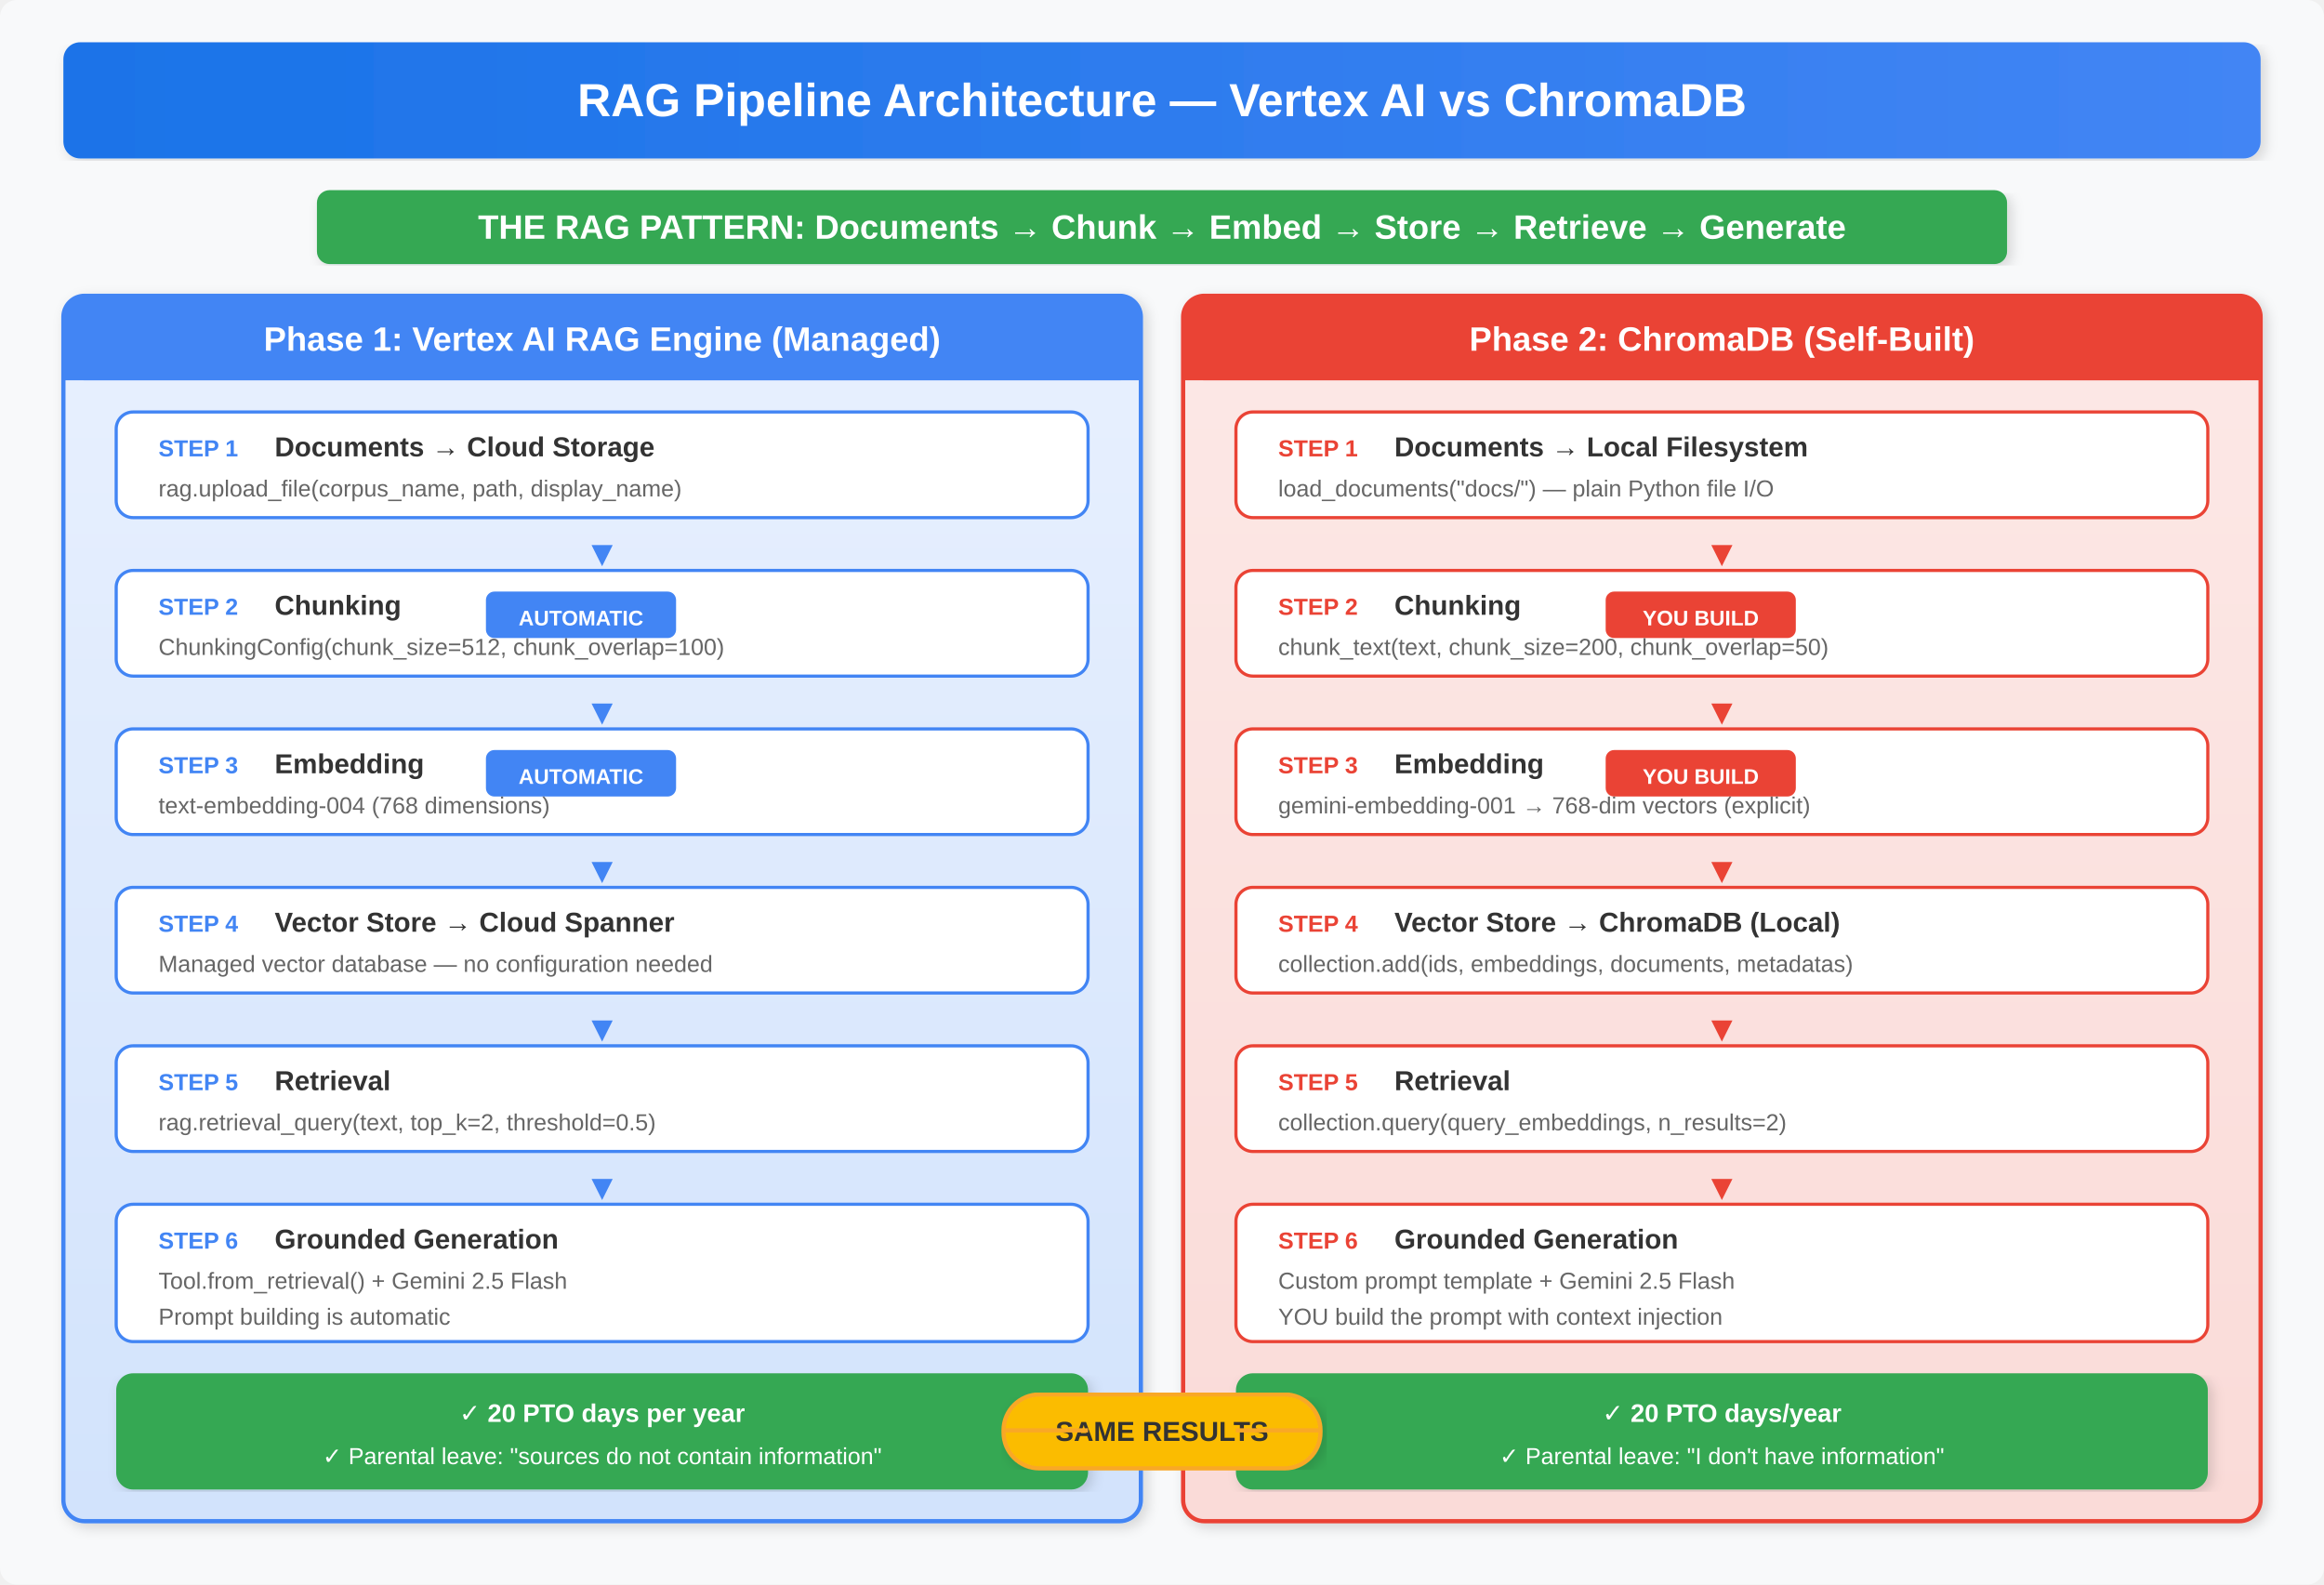
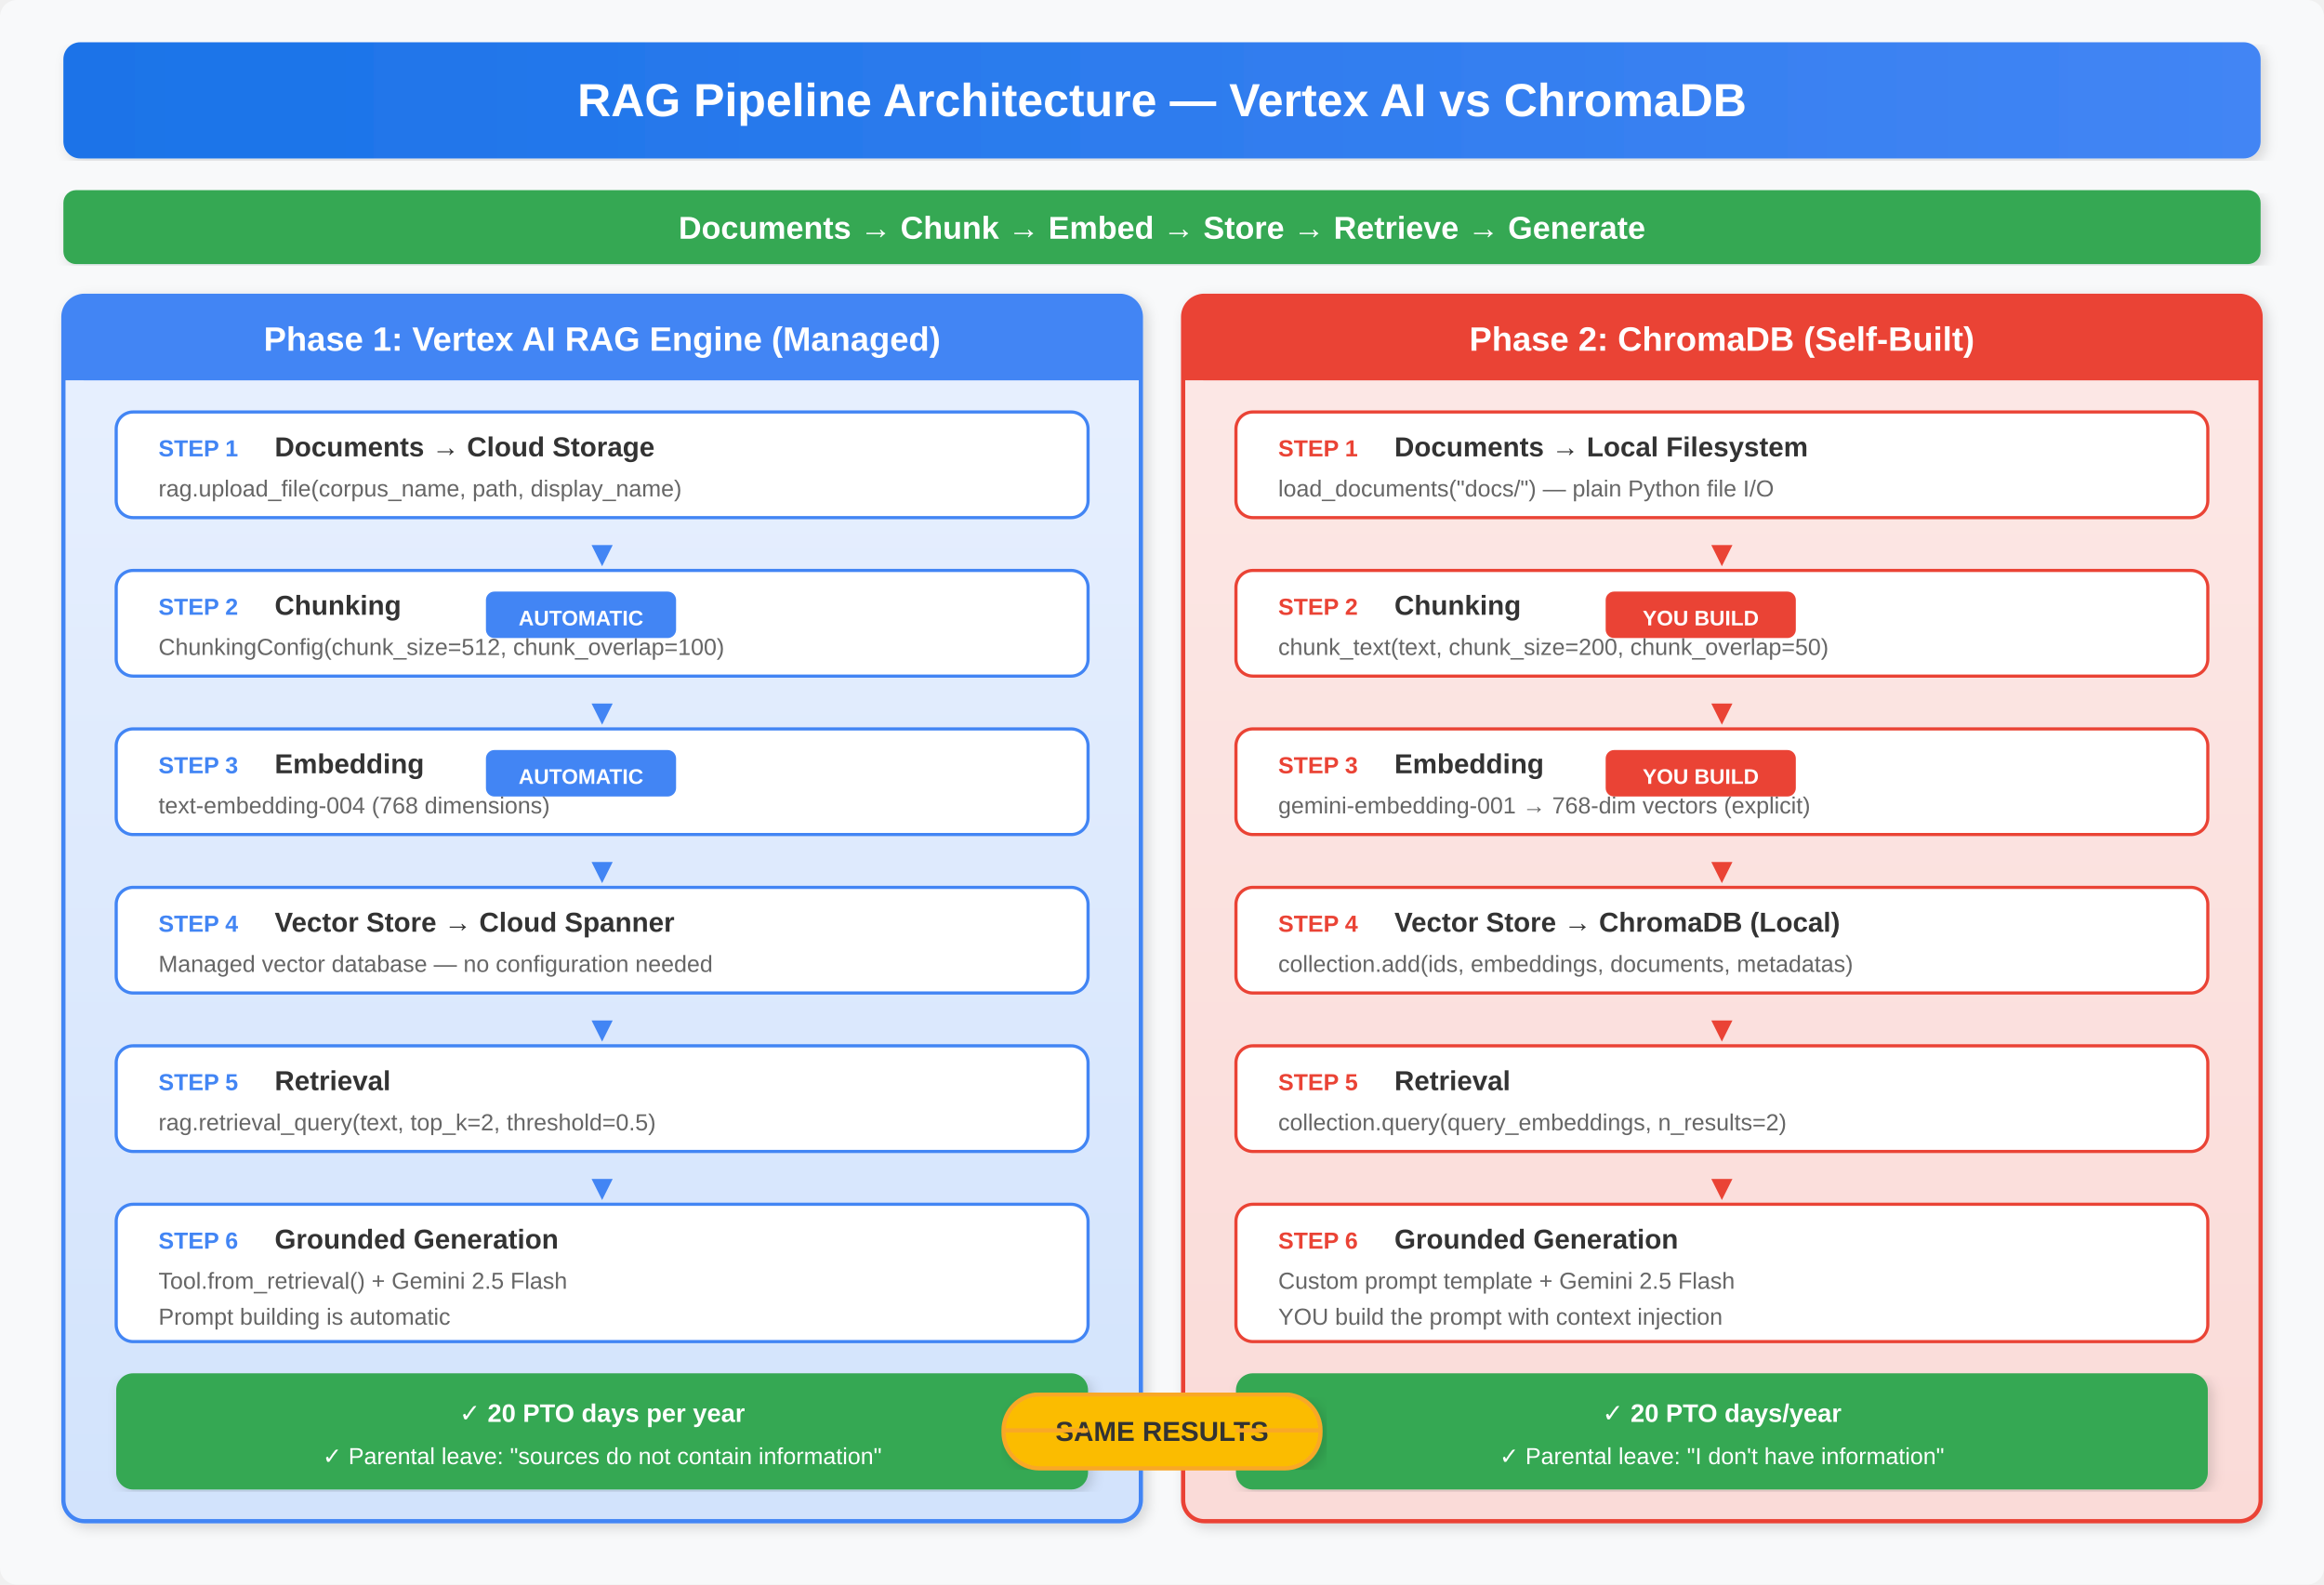
<svg xmlns="http://www.w3.org/2000/svg" viewBox="0 0 1100 750" font-family="Segoe UI, Arial, sans-serif">
  <defs>
    <linearGradient id="headerGrad" x1="0%" y1="0%" x2="100%" y2="0%">
      <stop offset="0%" style="stop-color:#1a73e8" />
      <stop offset="100%" style="stop-color:#4285f4" />
    </linearGradient>
    <linearGradient id="phase1Grad" x1="0%" y1="0%" x2="0%" y2="100%">
      <stop offset="0%" style="stop-color:#e8f0fe" />
      <stop offset="100%" style="stop-color:#d2e3fc" />
    </linearGradient>
    <linearGradient id="phase2Grad" x1="0%" y1="0%" x2="0%" y2="100%">
      <stop offset="0%" style="stop-color:#fce8e6" />
      <stop offset="100%" style="stop-color:#fadbd8" />
    </linearGradient>
    <filter id="shadow" x="-2%" y="-2%" width="104%" height="104%">
      <feDropShadow dx="2" dy="2" stdDeviation="3" flood-opacity="0.15" />
    </filter>
  </defs>
  <rect width="1100" height="750" fill="#f8f9fa" rx="8" />
  <rect x="30" y="20" width="1040" height="55" rx="8" fill="url(#headerGrad)" filter="url(#shadow)" />
  <text x="550" y="55" text-anchor="middle" fill="white" font-size="22" font-weight="bold">RAG Pipeline Architecture — Vertex AI vs ChromaDB</text>
-   <rect x="150" y="90" width="800" height="35" rx="6" fill="#34a853" filter="url(#shadow)" />
-   <text x="550" y="113" text-anchor="middle" fill="white" font-size="16" font-weight="bold">THE RAG PATTERN:  Documents → Chunk → Embed → Store → Retrieve → Generate</text>
+   <rect x="30" y="90" width="1040" height="35" rx="6" fill="#34a853" filter="url(#shadow)" />
+   <text x="550" y="113" text-anchor="middle" fill="white" font-size="15" font-weight="bold">Documents → Chunk → Embed → Store → Retrieve → Generate</text>
  <rect x="30" y="140" width="510" height="580" rx="10" fill="url(#phase1Grad)" stroke="#4285f4" stroke-width="2" filter="url(#shadow)" />
  <rect x="30" y="140" width="510" height="40" rx="10" fill="#4285f4" />
  <rect x="30" y="170" width="510" height="10" fill="#4285f4" />
  <text x="285" y="166" text-anchor="middle" fill="white" font-size="16" font-weight="bold">Phase 1: Vertex AI RAG Engine (Managed)</text>
  <rect x="55" y="195" width="460" height="50" rx="8" fill="white" stroke="#4285f4" stroke-width="1.5" />
  <text x="75" y="216" fill="#4285f4" font-size="11" font-weight="bold">STEP 1</text>
  <text x="130" y="216" fill="#333" font-size="13" font-weight="bold">Documents → Cloud Storage</text>
  <text x="75" y="235" fill="#666" font-size="11">rag.upload_file(corpus_name, path, display_name)</text>
  <polygon points="280,258 285,268 290,258" fill="#4285f4" />
  <rect x="55" y="270" width="460" height="50" rx="8" fill="white" stroke="#4285f4" stroke-width="1.5" />
  <text x="75" y="291" fill="#4285f4" font-size="11" font-weight="bold">STEP 2</text>
  <text x="130" y="291" fill="#333" font-size="13" font-weight="bold">Chunking</text>
  <rect x="230" y="280" width="90" height="22" rx="4" fill="#4285f4" />
  <text x="275" y="296" text-anchor="middle" fill="white" font-size="10" font-weight="bold">AUTOMATIC</text>
  <text x="75" y="310" fill="#666" font-size="11">ChunkingConfig(chunk_size=512, chunk_overlap=100)</text>
  <polygon points="280,333 285,343 290,333" fill="#4285f4" />
  <rect x="55" y="345" width="460" height="50" rx="8" fill="white" stroke="#4285f4" stroke-width="1.5" />
  <text x="75" y="366" fill="#4285f4" font-size="11" font-weight="bold">STEP 3</text>
  <text x="130" y="366" fill="#333" font-size="13" font-weight="bold">Embedding</text>
  <rect x="230" y="355" width="90" height="22" rx="4" fill="#4285f4" />
  <text x="275" y="371" text-anchor="middle" fill="white" font-size="10" font-weight="bold">AUTOMATIC</text>
  <text x="75" y="385" fill="#666" font-size="11">text-embedding-004 (768 dimensions)</text>
  <polygon points="280,408 285,418 290,408" fill="#4285f4" />
  <rect x="55" y="420" width="460" height="50" rx="8" fill="white" stroke="#4285f4" stroke-width="1.5" />
  <text x="75" y="441" fill="#4285f4" font-size="11" font-weight="bold">STEP 4</text>
  <text x="130" y="441" fill="#333" font-size="13" font-weight="bold">Vector Store → Cloud Spanner</text>
  <text x="75" y="460" fill="#666" font-size="11">Managed vector database — no configuration needed</text>
  <polygon points="280,483 285,493 290,483" fill="#4285f4" />
  <rect x="55" y="495" width="460" height="50" rx="8" fill="white" stroke="#4285f4" stroke-width="1.5" />
  <text x="75" y="516" fill="#4285f4" font-size="11" font-weight="bold">STEP 5</text>
  <text x="130" y="516" fill="#333" font-size="13" font-weight="bold">Retrieval</text>
  <text x="75" y="535" fill="#666" font-size="11">rag.retrieval_query(text, top_k=2, threshold=0.5)</text>
  <polygon points="280,558 285,568 290,558" fill="#4285f4" />
  <rect x="55" y="570" width="460" height="65" rx="8" fill="white" stroke="#4285f4" stroke-width="1.5" />
  <text x="75" y="591" fill="#4285f4" font-size="11" font-weight="bold">STEP 6</text>
  <text x="130" y="591" fill="#333" font-size="13" font-weight="bold">Grounded Generation</text>
  <text x="75" y="610" fill="#666" font-size="11">Tool.from_retrieval() + Gemini 2.5 Flash</text>
  <text x="75" y="627" fill="#666" font-size="11">Prompt building is automatic</text>
  <rect x="55" y="650" width="460" height="55" rx="8" fill="#34a853" filter="url(#shadow)" />
  <text x="285" y="673" text-anchor="middle" fill="white" font-size="12" font-weight="bold">✓ 20 PTO days per year</text>
  <text x="285" y="693" text-anchor="middle" fill="white" font-size="11">✓ Parental leave: "sources do not contain information"</text>
  <rect x="560" y="140" width="510" height="580" rx="10" fill="url(#phase2Grad)" stroke="#ea4335" stroke-width="2" filter="url(#shadow)" />
  <rect x="560" y="140" width="510" height="40" rx="10" fill="#ea4335" />
  <rect x="560" y="170" width="510" height="10" fill="#ea4335" />
  <text x="815" y="166" text-anchor="middle" fill="white" font-size="16" font-weight="bold">Phase 2: ChromaDB (Self-Built)</text>
  <rect x="585" y="195" width="460" height="50" rx="8" fill="white" stroke="#ea4335" stroke-width="1.5" />
  <text x="605" y="216" fill="#ea4335" font-size="11" font-weight="bold">STEP 1</text>
  <text x="660" y="216" fill="#333" font-size="13" font-weight="bold">Documents → Local Filesystem</text>
  <text x="605" y="235" fill="#666" font-size="11">load_documents("docs/") — plain Python file I/O</text>
  <polygon points="810,258 815,268 820,258" fill="#ea4335" />
  <rect x="585" y="270" width="460" height="50" rx="8" fill="white" stroke="#ea4335" stroke-width="1.5" />
  <text x="605" y="291" fill="#ea4335" font-size="11" font-weight="bold">STEP 2</text>
  <text x="660" y="291" fill="#333" font-size="13" font-weight="bold">Chunking</text>
  <rect x="760" y="280" width="90" height="22" rx="4" fill="#ea4335" />
  <text x="805" y="296" text-anchor="middle" fill="white" font-size="10" font-weight="bold">YOU BUILD</text>
  <text x="605" y="310" fill="#666" font-size="11">chunk_text(text, chunk_size=200, chunk_overlap=50)</text>
  <polygon points="810,333 815,343 820,333" fill="#ea4335" />
  <rect x="585" y="345" width="460" height="50" rx="8" fill="white" stroke="#ea4335" stroke-width="1.5" />
  <text x="605" y="366" fill="#ea4335" font-size="11" font-weight="bold">STEP 3</text>
  <text x="660" y="366" fill="#333" font-size="13" font-weight="bold">Embedding</text>
  <rect x="760" y="355" width="90" height="22" rx="4" fill="#ea4335" />
  <text x="805" y="371" text-anchor="middle" fill="white" font-size="10" font-weight="bold">YOU BUILD</text>
  <text x="605" y="385" fill="#666" font-size="11">gemini-embedding-001 → 768-dim vectors (explicit)</text>
  <polygon points="810,408 815,418 820,408" fill="#ea4335" />
  <rect x="585" y="420" width="460" height="50" rx="8" fill="white" stroke="#ea4335" stroke-width="1.5" />
  <text x="605" y="441" fill="#ea4335" font-size="11" font-weight="bold">STEP 4</text>
  <text x="660" y="441" fill="#333" font-size="13" font-weight="bold">Vector Store → ChromaDB (Local)</text>
  <text x="605" y="460" fill="#666" font-size="11">collection.add(ids, embeddings, documents, metadatas)</text>
  <polygon points="810,483 815,493 820,483" fill="#ea4335" />
  <rect x="585" y="495" width="460" height="50" rx="8" fill="white" stroke="#ea4335" stroke-width="1.5" />
  <text x="605" y="516" fill="#ea4335" font-size="11" font-weight="bold">STEP 5</text>
  <text x="660" y="516" fill="#333" font-size="13" font-weight="bold">Retrieval</text>
  <text x="605" y="535" fill="#666" font-size="11">collection.query(query_embeddings, n_results=2)</text>
  <polygon points="810,558 815,568 820,558" fill="#ea4335" />
  <rect x="585" y="570" width="460" height="65" rx="8" fill="white" stroke="#ea4335" stroke-width="1.5" />
  <text x="605" y="591" fill="#ea4335" font-size="11" font-weight="bold">STEP 6</text>
  <text x="660" y="591" fill="#333" font-size="13" font-weight="bold">Grounded Generation</text>
  <text x="605" y="610" fill="#666" font-size="11">Custom prompt template + Gemini 2.5 Flash</text>
  <text x="605" y="627" fill="#666" font-size="11">YOU build the prompt with context injection</text>
  <rect x="585" y="650" width="460" height="55" rx="8" fill="#34a853" filter="url(#shadow)" />
  <text x="815" y="673" text-anchor="middle" fill="white" font-size="12" font-weight="bold">✓ 20 PTO days/year</text>
  <text x="815" y="693" text-anchor="middle" fill="white" font-size="11">✓ Parental leave: "I don't have information"</text>
  <rect x="475" y="660" width="150" height="35" rx="17" fill="#fbbc04" stroke="#f9a825" stroke-width="2" filter="url(#shadow)" />
  <text x="550" y="682" text-anchor="middle" fill="#333" font-size="13" font-weight="bold">SAME RESULTS</text>
  <line x1="515" y1="677" x2="475" y2="677" stroke="#f9a825" stroke-width="2" />
  <line x1="585" y1="677" x2="625" y2="677" stroke="#f9a825" stroke-width="2" />
</svg>
